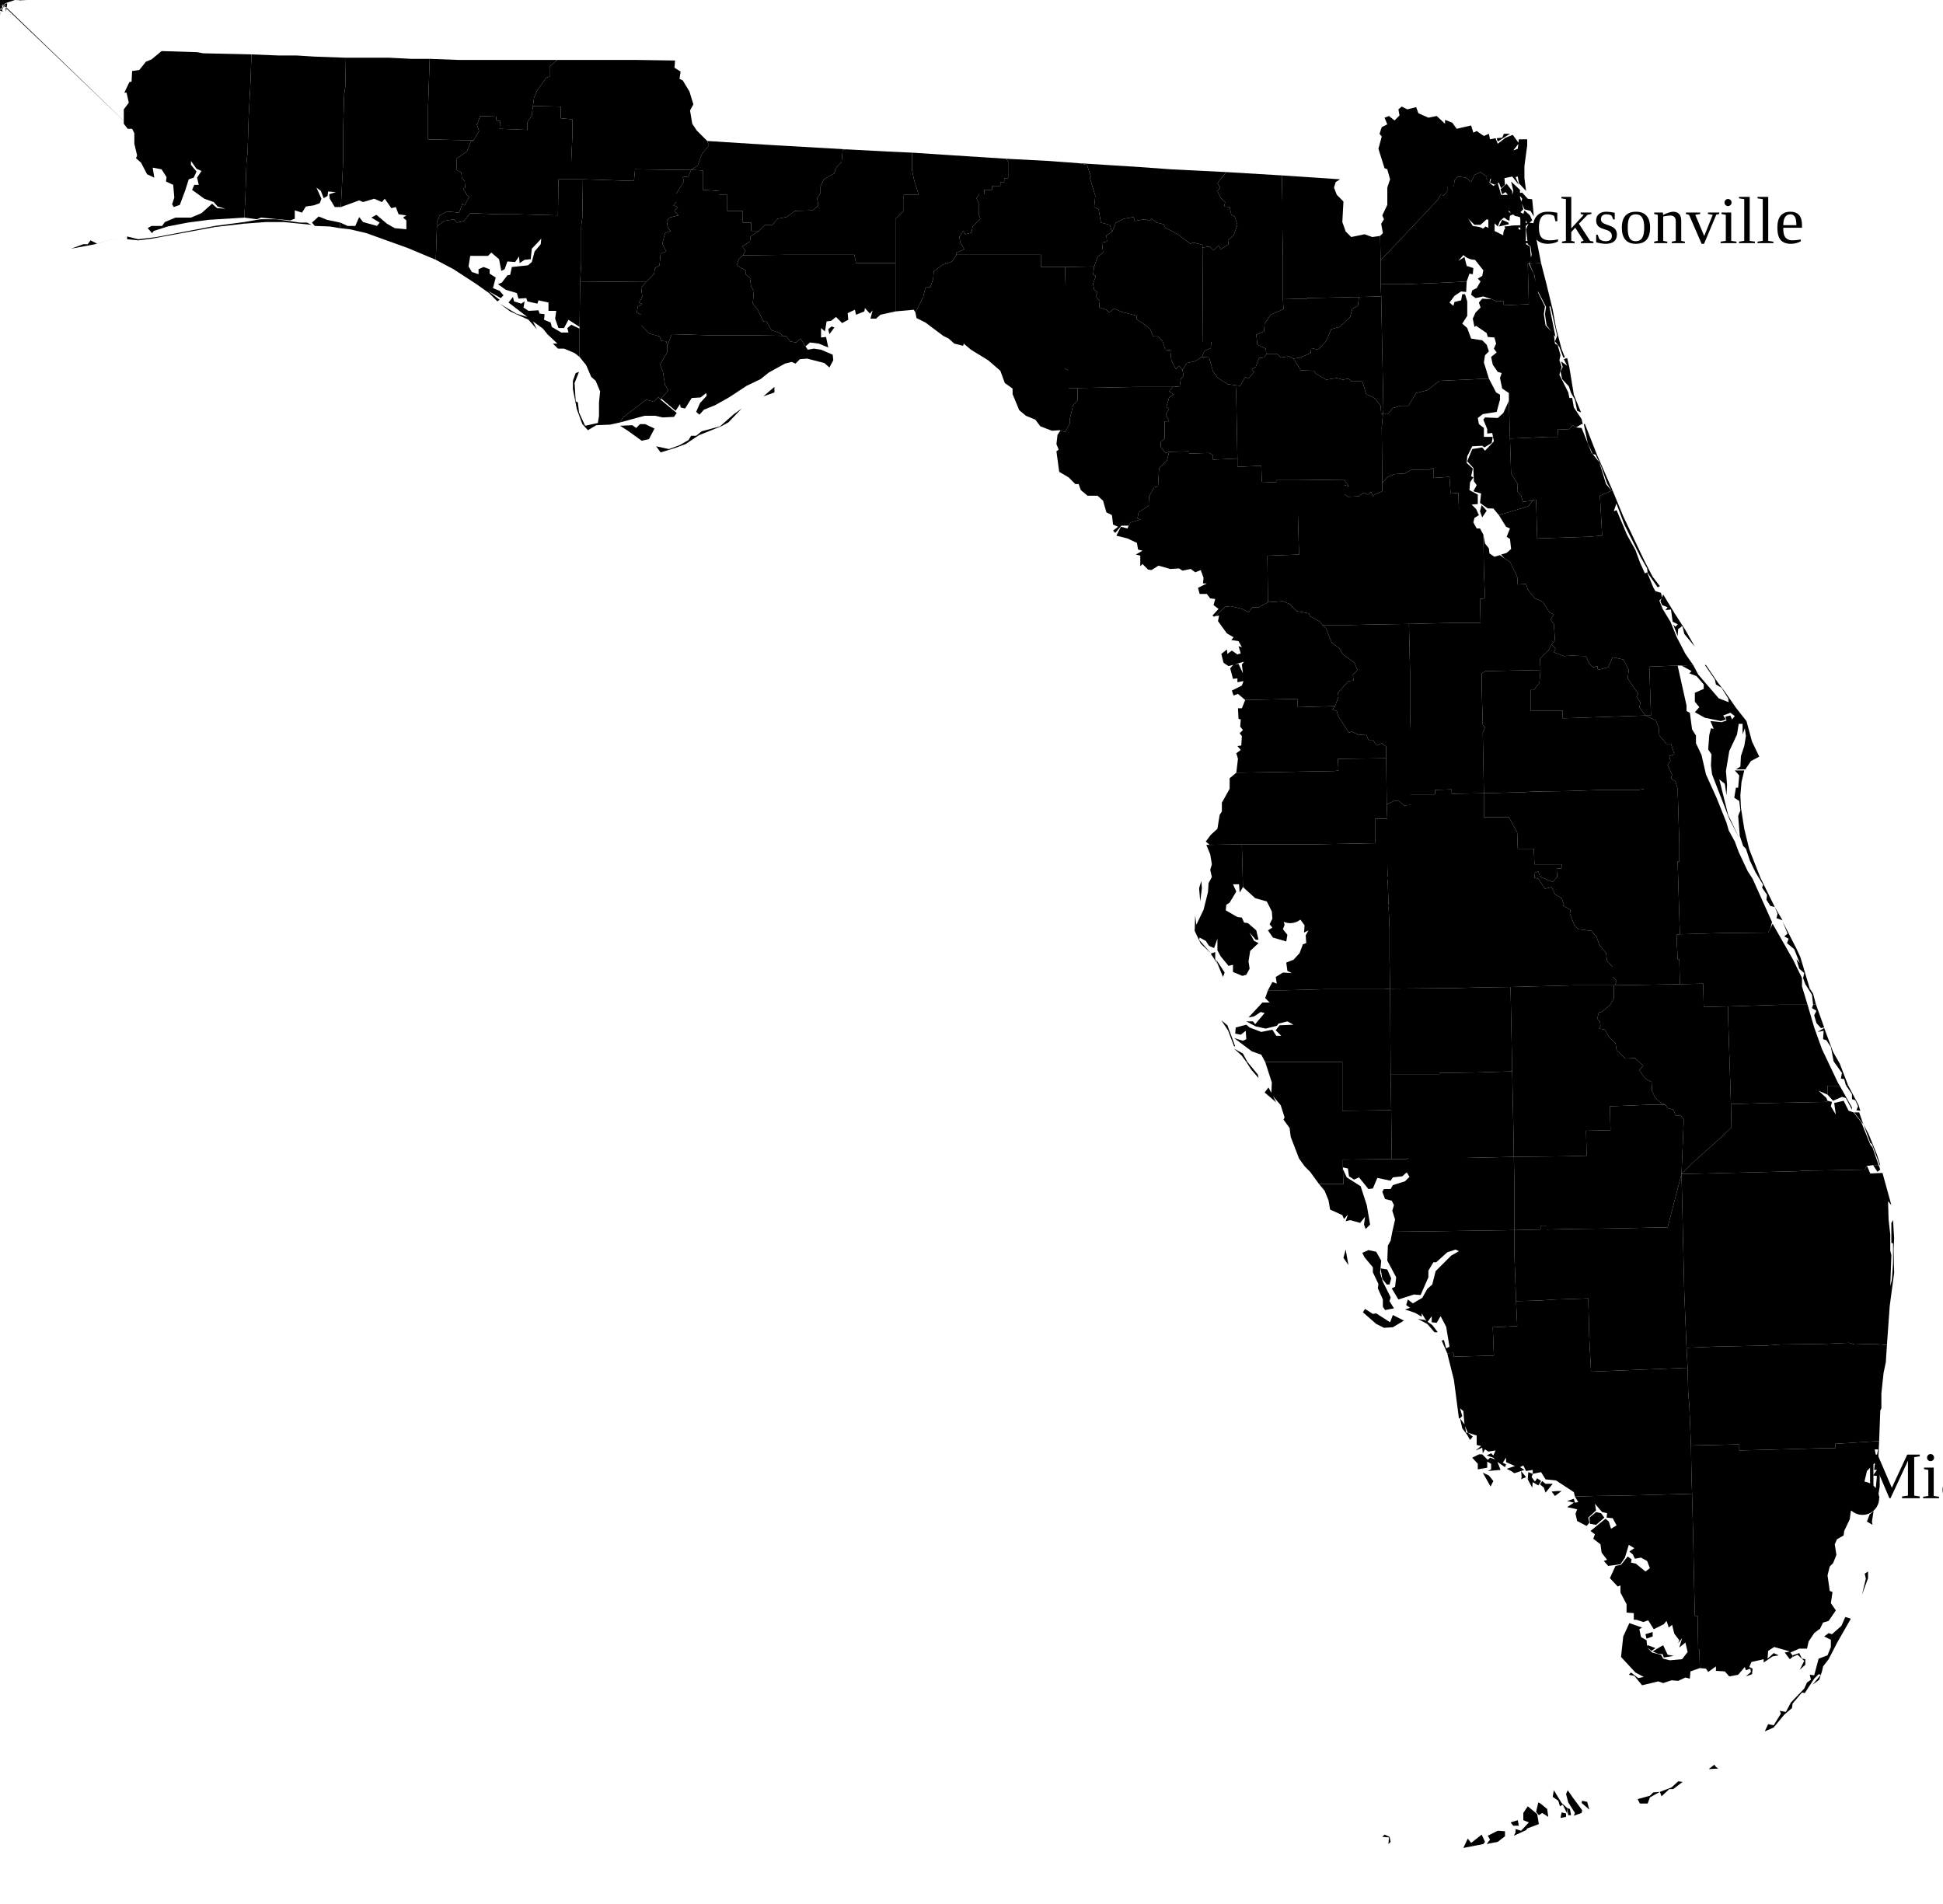
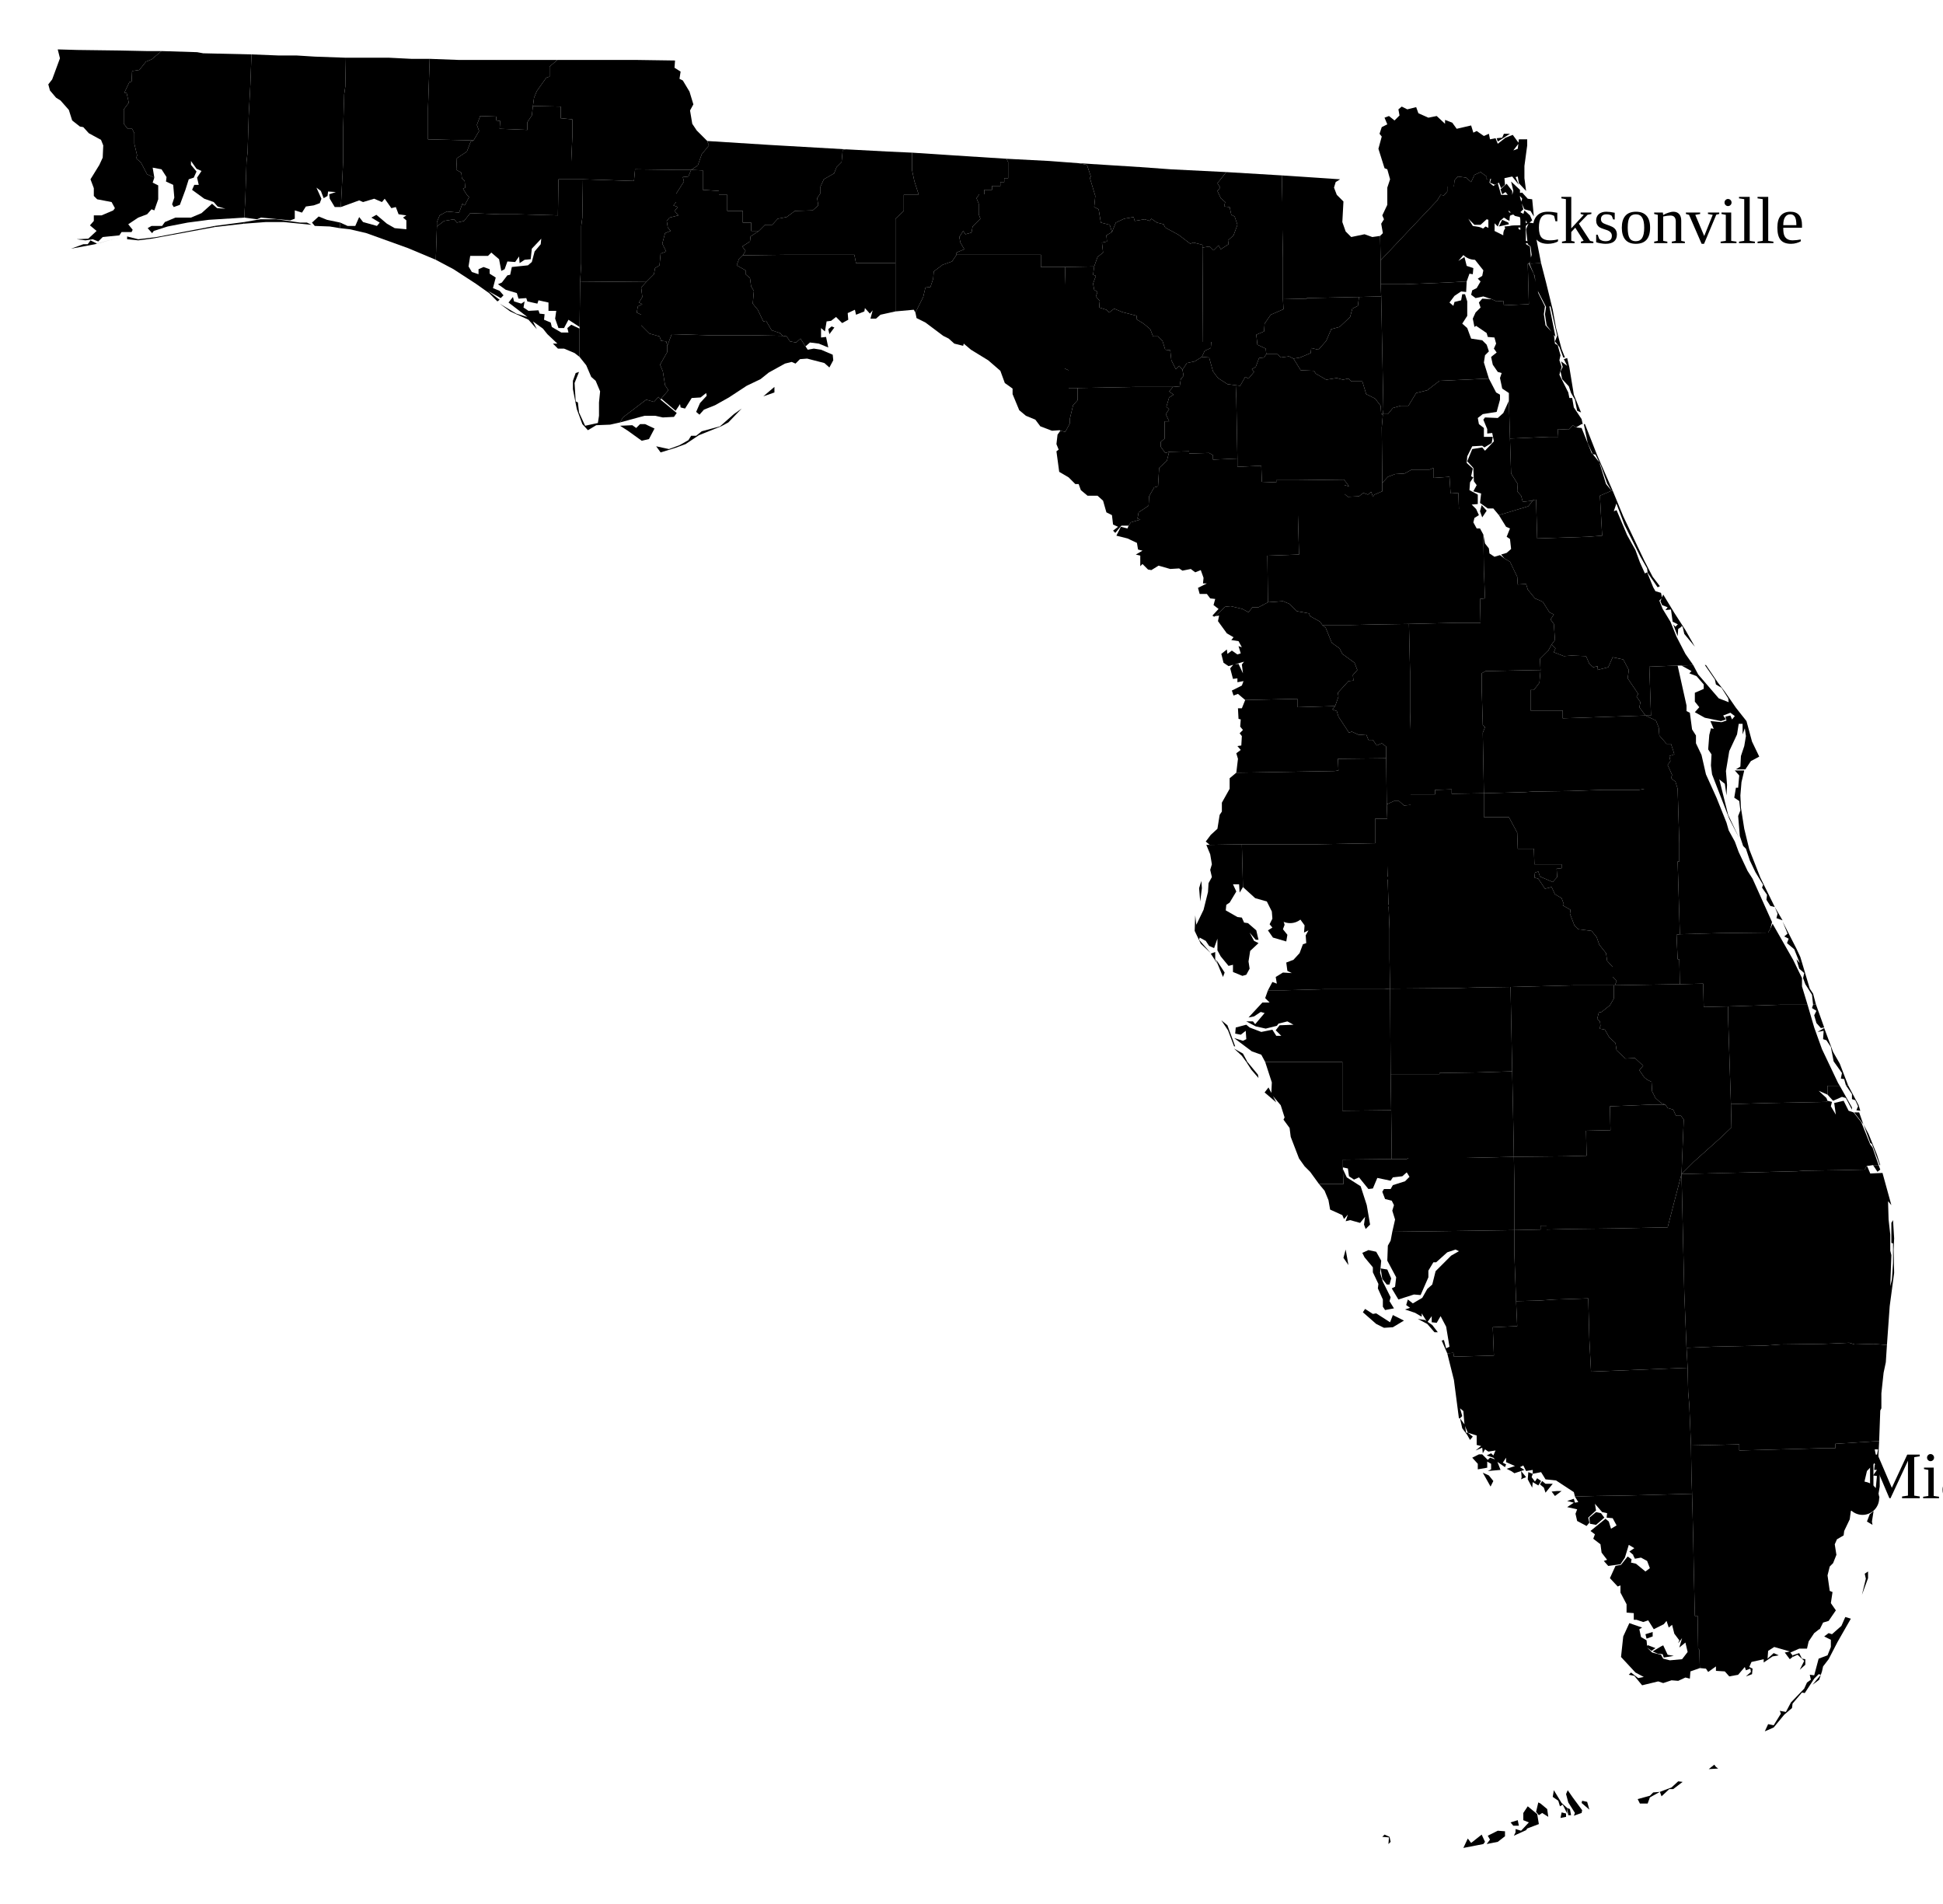
<svg xmlns="http://www.w3.org/2000/svg" version="1.1" width="350" height="343" viewBox="0 0 350 343">
  <defs>
    <pattern id="pattern-no-results" width="50" height="50" patternUnits="userSpaceOnUse">
      <rect width="50" height="50" fill="#ddd" />
      <path d="M-5,5L5,-5M-5,55L55,-5M45,55L55,45" stroke-width="10" stroke="#666666" />
    </pattern>
  </defs>
  <g class="counties" transform="scale(0.1)">
    <path data-fips-int="12001" data-name="Alachua County" d="M2330,646l13,21 24,1 3,5 19,11 19,-3 11,3 10,-2 5,5 20,0 7,23 10,5 6,3 10,13 1,15 3,1 -2,23 1,100 0,15 -14,6 -3,4 -3,-9 -6,5 -8,-3 -8,6 -20,1 -6,-5 0,-16 8,2 -9,-12 -83,1 -39,0 0,4 -26,-1 -1,-29 -43,2 0,-15 -2,-108 -1,-24 8,1 9,-16 6,3 10,-12 -4,-5 7,-4 6,-16 9,-1 4,-6 20,0 6,6 15,-2Z" />
    <path data-fips-int="12003" data-name="Baker County" d="M2486,425l1,44 0,43 1,22 -40,1 -94,2 0,1 -43,1 0,-74 -1,-51 0,-50 -1,-48 105,7 -8,5 -3,10 5,13 12,12 -2,37 6,17 10,10 24,-5 14,5Z" />
    <path data-fips-int="12007" data-name="Bradford County" d="M2488,534l4,204 -1,8 -3,0 -1,-15 -10,-13 -6,-3 -10,-5 -7,-23 -20,0 -5,-5 -10,2 -11,-3 -19,3 -19,-11 -3,-5 -24,-1 -13,-21 12,-2 19,-8 1,-9 13,3 14,-16 9,-21 15,-4 19,-18 4,-15 10,-5 2,-16Z" />
    <path data-fips-int="12019" data-name="Clay County" d="M2642,507l-1,19 -9,-1 -12,8 -9,12 7,6 2,-7 12,-3 2,-11 5,0 4,13 0,26 -9,14 9,8 7,19 20,3 8,8 4,12 -7,7 -2,13 9,29 -89,4 -22,17 -20,5 -14,23 -14,0 -14,4 -9,11 -9,0 1,-8 -4,-204 -1,-22 44,0 76,-3Z" />
    <path data-fips-int="12023" data-name="Columbia County" d="M2309,316l1,48 0,50 1,51 0,74 1,18 -23,10 -11,16 -1,14 -14,6 2,18 15,7 1,10 -4,6 -9,1 -6,16 -7,4 4,5 -10,12 -6,-3 -9,16 -8,-1 -15,-2 -17,-11 -9,-12 -7,-25 -13,-1 5,-11 11,-5 1,-11 -15,0 -1,-175 0,5 13,-2 7,7 9,-9 4,7 14,-9 -1,-7 10,-9 7,-19 -5,-15 -6,-3 -3,-14 -10,-1 2,-8 -8,-7 -6,-13 5,-6 -5,-8 16,-20Z" />
    <path data-fips-int="12027" data-name="DeSoto County" d="M2727,2084l-88,2 -102,0 -3,2 -27,0 -1,-88 -1,-65 88,0 0,-2 65,-1 66,-2 2,97Z" />
-     <path data-fips-int="12033" data-name="Escambia County" d="M217,427l-46,13 -43,8 22,-8 8,0 5,-7 12,6ZM387,407l0,2 -114,21 -24,3 -20,-2 0,-5 20,5 33,-4ZM238,232 4,8 0,19 5,21 -2,5 9,8 11,21 13,6 -3,9 10,5 0,25 -7,20 -5,-2 -8,9 -16,6 -18,12 8,10 -2,4 -18,0 -4,6 -30,3 -8,8 -10,-4 -13,2 -16,-2 21,-1 15,-14 -12,-10 7,-8 0,-10 14,0 21,-9 3,-4 -6,-11 -26,-5 -6,-6 0,-14 -6,-16 16,-26 6,-13 1,-22 -4,-10 -22,-12 -10,-11 -6,-1 -14,-11 -6,-19 -15,-17 -8,-5 -11,-13 -3,-11 7,-9 14,-38 -4,-16 35,1 77,1 48,1 27,0 -18,15 -10,4 -12,15 -13,2 -1,19 -4,1 -9,19 4,0 4,18 -9,12 0,26 7,9Z" />
+     <path data-fips-int="12033" data-name="Escambia County" d="M217,427l-46,13 -43,8 22,-8 8,0 5,-7 12,6ZM387,407l0,2 -114,21 -24,3 -20,-2 0,-5 20,5 33,-4ZM238,232l4,8 0,19 5,21 -2,5 9,8 11,21 13,6 -3,9 10,5 0,25 -7,20 -5,-2 -8,9 -16,6 -18,12 8,10 -2,4 -18,0 -4,6 -30,3 -8,8 -10,-4 -13,2 -16,-2 21,-1 15,-14 -12,-10 7,-8 0,-10 14,0 21,-9 3,-4 -6,-11 -26,-5 -6,-6 0,-14 -6,-16 16,-26 6,-13 1,-22 -4,-10 -22,-12 -10,-11 -6,-1 -14,-11 -6,-19 -15,-17 -8,-5 -11,-13 -3,-11 7,-9 14,-38 -4,-16 35,1 77,1 48,1 27,0 -18,15 -10,4 -12,15 -13,2 -1,19 -4,1 -9,19 4,0 4,18 -9,12 0,26 7,9Z" />
    <path data-fips-int="12039" data-name="Gadsden County" d="M1524,269l-6,1 -2,22 -9,9 -4,10 0,1 0,-1 0,1 -19,11 -6,13 0,12 -6,9 2,13 -10,9 -32,1 -15,11 -16,3 -10,11 -13,0 -11,11 -14,0 0,-15 -15,0 0,-21 -28,0 0,-29 -15,0 0,-7 -29,-2 0,-35 -21,-1 12,-8 7,-20 13,-16 -3,-8 111,7Z" />
    <path data-fips-int="12041" data-name="Gilchrist County" d="M2226,694l1,24 2,108 -44,2 0,-8 -7,-4 -36,1 0,-4 -36,1 -7,2 -8,-11 0,-9 7,-6 0,-31 8,0 -6,-13 6,-9 -5,-4 5,-17 8,-5 -8,-6 7,-8 12,-1 2,-13 5,-6 -2,-11 8,-12 14,-3 13,-8 13,1 7,25 9,12 17,11Z" />
    <path data-fips-int="12043" data-name="Glades County" d="M3000,1990l4,6 10,3 5,11 9,0 5,7 -4,98 -11,42 -14,54 -96,2 -79,1 -43,1 0,-7 -11,0 0,7 -47,1 0,-78 -1,-54 94,-1 37,-1 -1,-45 44,-1 -1,-43 74,-3Z" />
    <path data-fips-int="12047" data-name="Hamilton County" d="M2209,310l-16,20 5,8 -5,6 6,13 8,7 -2,8 10,1 3,14 6,3 5,15 -7,19 -10,9 1,7 -14,9 -4,-7 -9,9 -7,-7 -13,2 0,-5 -16,-4 -6,2 -21,-16 -24,-13 -3,-6 -12,-3 -10,-7 -3,4 -9,-3 -18,3 -2,-7 -17,3 -15,7 -7,17 -4,-13 -16,-4 -4,-24 -8,-4 2,-20 -10,-33 2,-2 -7,-21 -15,-3 111,7 55,4Z" />
    <path data-fips-int="12049" data-name="Hardee County" d="M2724,1930l-66,2 -65,1 0,2 -88,0 -1,-154 120,-1 33,-1 64,-1Z" />
    <path data-fips-int="12051" data-name="Hendry County" d="M3038,2428l2,36 -174,7 -3,-57 -2,-75 -60,2 -29,2 -41,1 -3,-82 0,-46 47,-1 0,-7 11,0 0,7 43,-1 79,-1 96,-2 14,-54 11,-42 1,42 4,173Z" />
    <path data-fips-int="12053" data-name="Hernando County" d="M2405,1272l-5,6 8,3 3,10 19,29 5,-2 13,6 13,-1 4,10 8,0 7,10 9,-4 8,6 0,21 -87,1 1,21 -7,1 -177,3 3,-25 -3,-10 8,-6 -6,-7 7,-1 1,-17 -4,-5 6,-6 -5,-6 1,-13 -4,-1 -1,-19 7,0 6,-15 94,-2 0,15Z" />
    <path data-fips-int="12055" data-name="Highlands County" d="M2907,1775l0,24 -7,12 -15,12 -5,1 -3,12 5,4 1,8 -2,5 10,2 8,14 11,10 2,13 1,1 15,14 17,-1 15,14 -2,2 -5,6 9,13 5,4 2,1 6,3 1,17 6,12 10,9 8,3 -26,0 -74,3 1,43 -44,1 1,45 -37,1 -94,1 -1,-57 -2,-97 -3,-152 115,-3Z" />
    <path data-fips-int="12059" data-name="Holmes County" d="M1004,108l-14,12 0,18 -6,2 -17,24 -5,12 -2,15 -2,17 -8,12 0,14 -50,-2 1,-14 -7,-1 0,-7 -29,-1 -6,16 4,11 -10,17 -82,-2 0,-56 3,-89 53,2 120,0Z" />
    <path data-fips-int="12063" data-name="Jackson County" d="M1274,254l3,8 -13,16 -7,20 -12,8 -29,0 -72,-1 -2,21 -92,-3 -21,0 0,-32 2,-45 0,-31 -21,-2 0,-21 -50,-1 2,-15 5,-12 17,-24 6,-2 0,-18 14,-12 143,0 69,1 -1,13 11,7 -2,13 6,3 12,20 7,23 -6,11 4,24 8,12Z" />
    <path data-fips-int="12065" data-name="Jefferson County" d="M1813,286l3,6 0,29 -7,0 0,7 -7,0 0,7 -15,0 0,7 -14,0 0,8 -9,0 -5,7 4,10 0,19 3,8 -14,14 -2,11 -11,3 -4,-6 -7,11 2,10 7,12 -14,6 0,4 -8,12 -17,6 -16,12 -1,13 -5,15 -9,1 -4,17 -14,28 -3,-5 -33,3 0,-87 0,-80 15,-14 0,-29 27,0 -8,-25 -4,-19 0,-32 76,5Z" />
    <path data-fips-int="12067" data-name="Lafayette County" d="M2130,666l2,11 -5,6 -2,13 -12,1 -66,0 -106,2 -16,0 0,-32 -7,-3 0,-151 1,-32 52,-1 -2,15 5,2 -5,14 2,11 6,4 -3,8 7,8 -1,12 13,4 5,5 9,-7 14,6 27,7 -1,6 13,8 12,10 5,13 9,0 8,8 5,16 9,1 2,18 8,16 6,-6Z" />
    <path data-fips-int="12069" data-name="Lake County" d="M2710,1006l10,6 13,27 1,14 15,-1 3,10 13,16 14,6 12,19 8,4 -6,9 6,8 2,29 -6,8 -6,11 -15,15 1,20 -99,2 -7,4 0,25 2,68 4,4 -4,10 2,109 -58,1 0,-8 -30,1 0,8 -44,0 0,-117 -1,-31 0,-72 -2,-87 84,-2 45,0 -1,-43 9,-1 -2,-51 -1,-64 3,16 7,9 1,9 9,6 10,-3Z" />
    <path data-fips-int="12073" data-name="Leon County" d="M1643,275l0,32 4,19 8,25 -27,0 0,29 -15,14 0,80 -71,0 -3,-15 -122,0 -79,1 5,-8 -6,-8 14,-9 1,-9 15,-10 11,-11 13,0 10,-11 16,-3 15,-11 32,-1 10,-9 -2,-13 6,-9 0,-12 6,-13 19,-11 0,-1 0,1 0,-1 4,-10 9,-9 2,-22 6,-1 75,4Z" />
    <path data-fips-int="12077" data-name="Liberty County" d="M1367,416l-15,10 -1,9 -14,9 6,8 -5,8 -7,7 -4,11 16,9 0,7 8,7 2,15 5,8 -2,23 9,11 10,21 5,-1 10,17 15,5 5,5 -55,-1 -77,0 -68,-2 -8,21 -2,-8 -9,-1 -3,-8 -18,-5 -15,-15 0,-19 -8,-4 2,-11 8,-4 -6,-3 6,-10 -2,-17 9,-10 14,-14 2,-11 8,-5 2,-21 10,-4 -7,-14 5,-19 10,-4 -5,-6 -2,-12 5,-6 16,-4 -7,-8 6,-7 -8,-3 5,-6 0,-15 14,-22 -2,-8 10,-1 5,-12 21,1 0,35 29,2 0,7 15,0 0,29 28,0 0,21 15,0 0,15Z" />
    <path data-fips-int="12079" data-name="Madison County" d="M1943,294l15,3 7,21 -2,2 10,33 -2,20 8,4 4,24 16,4 4,13 -10,6 1,11 -9,2 2,18 -10,8 -6,17 -52,1 -44,0 0,-22 -13,0 -139,0 0,-4 14,-6 -7,-12 -2,-10 7,-11 4,6 11,-3 2,-11 14,-14 -3,-8 0,-19 -4,-10 5,-7 9,0 0,-8 14,0 0,-7 15,0 0,-7 7,0 0,-7 7,0 0,-29 -3,-6 77,4Z" />
    <path data-fips-int="12083" data-name="Marion County" d="M2659,917l5,11 -8,5 -2,8 6,11 6,0 6,11 1,64 2,51 -9,1 1,43 -45,0 -84,2 -63,1 -43,1 -50,0 -4,-6 -18,-10 -2,-5 -22,-4 -13,-13 -12,-5 -27,2 -1,-84 57,-2 -2,-71 0,-63 83,-1 9,12 -8,-2 0,16 6,5 20,-1 8,-6 8,3 6,-5 3,9 3,-4 14,-6 0,-15 10,-11 13,-5 17,-1 13,-7 32,0 7,-3 0,18 29,-2 2,30 14,-1 1,29Z" />
    <path data-fips-int="12093" data-name="Okeechobee County" d="M3026,1773l42,-1 1,42 44,-1 0,22 5,154 1,42 -20,19 -48,43 -22,22 4,-98 -5,-7 -9,0 -5,-11 -10,-3 -4,-6 -8,-3 -10,-9 -6,-12 -1,-17 -6,-3 -2,-1 -5,-4 -9,-13 5,-6 2,-2 -15,-14 -17,1 -15,-14 -1,-1 -2,-13 -11,-10 -8,-14 -10,-2 2,-5 -1,-8 -5,-4 3,-12 5,-1 15,-12 7,-12 0,-24Z" />
    <path data-fips-int="12095" data-name="Orange County" d="M2775,1207l-2,23 -10,13 -6,0 0,37 58,0 0,14 149,-5 19,9 5,13 1,14 13,15 8,0 4,12 2,7 -9,3 2,9 -5,7 8,18 -2,6 8,6 4,13 -60,0 -10,2 -66,0 -59,2 -66,1 -14,1 -74,2 -2,-109 4,-10 -4,-4 -2,-68 0,-25 7,-4Z" />
    <path data-fips-int="12097" data-name="Osceola County" d="M3022,1421l3,98 0,33 -3,0 4,131 -6,1 2,44 3,0 1,45 -119,2 2,0 3,-8 -7,-7 0,-18 -10,-11 -2,-14 -12,-15 -5,-14 -9,-11 -24,-3 -7,-7 -8,-21 1,-7 -14,-8 2,-2 -4,-11 -12,-7 -6,-13 -12,3 -12,-18 -7,-2 1,-9 6,-2 3,9 23,10 8,-9 -1,-15 9,-1 0,-7 -49,0 -1,-28 -29,0 -1,-29 -15,-28 -45,0 0,-43 74,-2 14,-1 66,-1 59,-2 66,0 10,-2Z" />
    <path data-fips-int="12101" data-name="Pasco County" d="M2497,1366l1,83 1,26 -22,0 0,44 -107,2 -133,0 -58,1 -7,-6 9,-12 12,-11 4,-25 4,-6 0,-16 14,-25 0,-19 12,-10 177,-3 7,-1 -1,-21Z" />
    <path data-fips-int="12105" data-name="Polk County" d="M2673,1429l0,43 45,0 15,28 1,29 29,0 1,28 49,0 0,7 -9,1 1,15 -8,9 -23,-10 -3,-9 -6,2 -1,9 7,2 12,18 12,-3 6,13 12,7 4,11 -2,2 14,8 -1,7 8,21 7,7 24,3 9,11 5,14 12,15 2,14 10,11 0,18 7,7 -3,8 -2,0 -71,0 -115,3 -64,1 -33,1 -120,1 -1,-54 0,-53 -2,-49 -2,-65 0,-41 -22,0 0,-44 22,0 -1,-26 13,-6 9,0 9,8 12,-1 0,-19 44,0 0,-8 30,-1 0,8Z" />
    <path data-fips-int="12119" data-name="Sumter County" d="M2538,1124l2,87 0,72 1,31 0,117 0,19 -12,1 -9,-8 -9,0 -13,6 -1,-83 0,-21 -8,-6 -9,4 -7,-10 -8,0 -4,-10 -13,1 -13,-6 -5,2 -19,-29 -3,-10 -8,-3 5,-6 6,-17 -1,-7 19,-21 9,-1 -1,-10 8,-9 -5,-13 -22,-16 -5,-10 -14,-10 -11,-27 -6,-5 50,0 43,-1Z" />
    <path data-fips-int="12121" data-name="Suwannee County" d="M2166,441l1,175 15,0 -1,11 -11,5 -5,11 -13,8 -14,3 -8,12 -6,-7 -6,6 -8,-16 -2,-18 -9,-1 -5,-16 -8,-8 -9,0 -5,-13 -12,-10 -13,-8 1,-6 -27,-7 -14,-6 -9,7 -5,-5 -13,-4 1,-12 -7,-8 3,-8 -6,-4 -2,-11 5,-14 -5,-2 2,-15 6,-17 10,-8 -2,-18 9,-2 -1,-11 10,-6 7,-17 15,-7 17,-3 2,7 18,-3 9,3 3,-4 10,7 12,3 3,6 24,13 21,16 6,-2Z" />
    <path data-fips-int="12123" data-name="Taylor County" d="M1919,481l-1,32 0,151 7,3 0,32 16,0 0,22 -8,9 -6,25 0,8 -8,15 -9,-2 -1,-1 -14,1 -21,-8 -9,-12 -17,-7 -12,-10 -12,-29 0,-10 -14,-10 -8,-22 -22,-19 -31,-19 -13,-11 -1,4 -16,-4 -10,-9 -10,-5 -32,-24 -16,-8 -2,-10 14,-28 4,-17 9,-1 5,-15 1,-13 16,-12 17,-6 8,-12 139,0 13,0 0,22Z" />
    <path data-fips-int="12125" data-name="Union County" d="M2330,646l-8,-4 -15,2 -6,-6 -20,0 -1,-10 -15,-7 -2,-18 14,-6 1,-14 11,-16 23,-10 -1,-18 43,-1 0,-1 94,-2 -2,16 -10,5 -4,15 -19,18 -15,4 -9,21 -14,16 -13,-3 -1,9 -19,8Z" />
    <path data-fips-int="12131" data-name="Walton County" d="M774,106l-3,89 0,56 82,2 -5,2 -7,18 -18,12 -1,21 9,5 1,10 5,5 1,12 -4,2 7,11 4,4 -8,15 -4,-3 -6,16 -22,-2 -13,7 -5,12 0,8 -2,60 -50,-21 -75,-27 -30,-7 -18,-2 1,-10 13,6 14,0 7,-16 7,9 25,7 5,-6 -15,-9 9,-5 19,16 14,8 21,2 0,-16 -6,-5 6,-4 -14,-2 -5,-13 -8,2 -12,-17 -5,6 -14,-6 -20,6 -7,-3 -33,12 4,-80 0,-57 2,-66 2,-14 1,-52 39,0 39,0 40,2Z" />
    <path data-fips-int="12133" data-name="Washington County" d="M1029,323l-23,0 -1,65 -74,-2 -31,0 -53,-2 -11,14 -13,3 -5,-6 -18,3 -13,10 0,-8 5,-12 13,-7 22,2 6,-16 4,3 8,-15 -4,-4 -7,-11 4,-2 -1,-12 -5,-5 -1,-10 -9,-5 1,-21 18,-12 7,-18 5,-2 10,-17 -4,-11 6,-16 29,1 0,7 7,1 -1,14 50,2 0,-14 8,-12 2,-17 50,1 0,21 21,2 0,31 -2,45Z" />
    <path data-fips-int="12005" data-name="Bay County" d="M1044,592l0,51 -9,-7 -19,-8 -11,0 -9,-9 8,0 -18,-17 -8,-10 -18,-13 7,14 -15,-17 -33,-15 -19,-14 30,18 20,6 -34,-26 8,-10 2,8 13,4 6,-4 -2,11 9,6 18,-1 2,6 9,1 -1,10 12,5 2,8 17,10 13,0 -2,-8 7,-6ZM1050,323l-1,69 -2,15 0,68 -2,32 -1,82 -20,-13 -8,15 -10,0 -6,-17 2,-14 -14,0 0,-15 -18,-4 -2,6 -18,-4 -2,-6 -14,1 -3,-10 -20,-6 -14,-10 7,-3 10,-13 5,-1 3,-14 29,-3 7,-6 5,-19 11,-13 1,-10 -17,18 -2,19 -11,1 -9,6 -1,-12 -7,10 -14,-1 -5,14 -6,3 -4,-21 -14,-12 -6,6 -32,0 -3,19 6,10 12,4 0,-9 9,-4 11,4 0,8 11,7 -5,19 12,5 7,8 -5,5 -23,-13 21,16 -4,3 -15,-15 -24,-17 -40,-26 -32,-17 2,-60 13,-10 18,-3 5,6 13,-3 11,-14 53,2 31,0 74,2 1,-65 23,0Z" />
    <path data-fips-int="12009" data-name="Brevard County" d="M3124,1437l3,-18 4,0 2,-22 -8,-9 17,0 -5,21 -2,24 1,22 6,38 9,37 20,51 26,53 14,24 -11,-4 2,-8 -5,-12 -8,-2 -7,-11 1,-9 -9,-13 2,-5 -14,-23 -10,-21 -7,-21 -5,-5 -6,-18 -3,-36 4,-10 -2,-17ZM3022,1199l16,72 0,10 6,3 4,30 7,11 0,14 10,21 8,35 19,42 18,45 4,14 11,20 7,19 16,34 9,14 35,78 -3,12 -4,7 -88,1 -71,2 -4,-131 3,0 0,-33 -3,-98 -4,-13 -8,-6 2,-6 -8,-18 5,-7 -2,-9 9,-3 -2,-7 -4,-12 -8,0 -13,-15 -1,-14 -5,-13 -19,-9 10,0 -3,-88ZM3050,1198l9,17 37,43 18,7 -1,-7 -12,-19 -10,-6 -2,-9 -18,-26 2,0 21,31 13,17 20,29 19,24 10,37 13,27 -15,8 -10,15 -17,0 8,-5 1,-19 6,-18 3,-18 -2,-14 -4,11 0,-19 -7,0 -3,19 -14,30 -6,36 2,25 -1,19 -3,-21 -10,-8 16,64 20,42 -18,-35 -31,-80 -2,-16 1,-20 -6,-9 2,-26 3,-12 5,1 -6,-14 20,2 9,-3 -2,-7 9,-2 3,7 5,-6 -8,-6 -13,5 5,7 -9,3 -29,-6 -18,-10 8,-9 -8,-10 0,-16 16,-7 0,-8 -13,-15 -13,-5 4,-4 -18,-10Z" />
    <path data-fips-int="12011" data-name="Broward County" d="M3399,2423l-2,31 -4,19 -4,37 0,27 -2,4 -2,55 -79,5 0,8 -26,0 -147,4 0,-11 -87,2 -3,-73 -2,-23 -1,-44 -2,-36 49,-2 93,-2 28,-2 76,-1 47,-2 10,3 34,-1Z" />
    <path data-fips-int="12015" data-name="Charlotte County" d="M2376,2133l44,0 -1,-27 7,15 25,16 11,34 6,35 -8,8 -3,-8 2,-14 -9,11 -18,-5 -8,2 4,-12 -7,8 -3,-7 -22,-10 -3,-17 -7,-17ZM2727,2084l1,54 0,78 -138,2 -82,1 5,-22 -5,-16 3,-10 -4,-8 -12,-3 -5,-13 3,-5 12,0 4,-7 22,-7 8,-8 -5,-8 -8,7 -17,2 -4,6 -24,-5 -8,19 -8,1 -17,-21 -9,4 -9,-6 -2,-14 -9,-2 0,-14 88,-1 27,0 3,-2 102,0Z" />
    <path data-fips-int="12017" data-name="Citrus County" d="M2189,1110l18,-17 10,-1 21,5 11,6 7,-9 11,0 17,-9 27,-2 12,5 13,13 22,4 2,5 18,10 4,6 6,5 11,27 14,10 5,10 22,16 5,13 -8,9 1,10 -9,1 -19,21 1,7 -6,17 -68,2 0,-15 -94,2 -13,-11 -8,3 -3,-9 18,-9 3,-8 -11,2 0,-7 -8,1 -5,-19 6,-7 9,-1 8,17 -2,-16 4,-5 -28,8 -9,-6 -4,-16 10,-8 1,8 8,-6 10,7 6,-2 -4,-13 6,2 -6,-11 -13,-2 4,-5 -12,-7 -16,-22 2,-10Z" />
    <path data-fips-int="12021" data-name="Collier County" d="M2805,2686l8,0 -12,9 -6,-8ZM2784,2673l13,0 -13,16 -3,-9 -7,-6 4,-6ZM2761,2655l-2,6 6,8 4,-6 7,5 -5,8 -10,-6 -1,10 -8,-15 1,-13ZM2741,2661l-1,-11 9,11 -5,2 -4,2ZM2671,2653l11,5 8,10 -5,10ZM2664,2620l6,0 10,10 4,-4 12,4 7,18 -23,2 6,-3 0,-10 -7,-4 0,11 -17,3 0,-10 -10,-11ZM2643,2585l-2,-4 3,0 9,7 -5,6ZM2638,2566l1,3 2,12 2,4 -9,-12 -4,-18ZM3040,2464l1,44 2,23 3,73 1,59 1,28 -113,3 -62,1 -36,1 -2,-8 -32,-21 -19,-2 -8,-13 -15,3 0,-7 -12,2 -5,-10 -6,3 8,5 -18,6 -6,-4 -8,-4 15,-5 -16,-7 0,-8 -6,9 6,3 -2,5 -13,-9 -8,-8 -12,-4 8,-4 4,4 4,-9 -13,2 -6,-4 -4,7 -1,-10 -12,5 10,-8 -8,-2 0,-17 -16,-5 -5,-12 -1,-3 -2,-24 -6,-5 4,14 -4,4 -2,0 -9,-69 -12,-48 11,-1 1,7 72,-2 -2,-51 44,-2 -2,-45 41,-1 29,-2 60,-2 2,75 3,57Z" />
    <path data-fips-int="12029" data-name="Dixie County" d="M2113,697l-7,8 8,6 -8,5 -5,17 5,4 -6,9 6,13 -8,0 0,31 -7,6 0,9 8,11 7,-2 -4,16 -14,13 -2,33 -7,2 -9,16 -1,17 -18,12 -2,11 5,2 -17,5 -4,6 -13,0 -11,13 -4,-4 9,-7 -9,-4 -2,-17 -10,-5 -6,-21 -10,-9 -18,0 -12,-10 -4,-11 -6,0 -12,-12 -17,-10 -5,-37 4,-3 -4,-10 2,-17 5,-7 -1,-1 1,1 9,2 8,-15 0,-8 6,-25 8,-9 0,-22 106,-2Z" />
    <path data-fips-int="12031" data-name="Duval County" d="M2754,475l-2,0 2,73 -45,2 -1,-8 -12,1 -9,-4 -15,-5 -14,3 -8,-6 2,-8 8,-4 7,-12 -5,-5 8,-5 2,-10 -19,-24 4,-7 -1,-14 12,6 10,-5 -3,-18 -5,-12 6,-5 32,16 6,-6 -4,-10 23,-2 3,7 10,4 3,23 7,4 2,23ZM2776,474l-21,1 4,-16 -2,-15 -5,-4 -3,-27 5,-12 15,2 -1,30ZM2717,401l1,3 -18,4 6,-12ZM2756,388l4,9 -14,12 -6,-3 11,-5 -8,-12 3,-10ZM2742,347l10,11 8,1 3,31 -6,-10 -11,-3 -6,-13 2,-6 -8,-10ZM2724,351l-8,0 -4,-5 -6,4 -3,-9 11,-10 10,13ZM2678,323l7,-3 -2,9 7,6 8,-5 6,21 12,0 8,0 2,-7 -4,-17 16,15 0,13 6,22 -5,5 3,10 -13,-3 -12,-10 3,7 -1,12 -10,-6 -7,6 -4,10 -10,-10 -10,-3 -11,10 -11,0 -11,-11 8,13 12,3 7,14 -3,18 -17,-1 -25,29 11,-7 4,16 12,4 -1,11 -6,-1 -5,14 -35,2 -76,3 -44,0 0,-43 102,-108 6,-10 6,1 6,-7 0,-9 12,0 1,-11 6,-7 15,2 9,8 6,-13 11,-5 11,8Z" />
    <path data-fips-int="12035" data-name="Flagler County" d="M2839,770l10,1 18,45 2,2 12,15 12,39 10,12 -21,9 4,72 -26,2 -91,3 -2,-70 -6,1 0,1 -18,2 -3,-11 -7,-8 1,-13 -12,-19 -2,-63 70,-3 17,0 -1,-14 20,1 7,-8ZM2905,884l-2,0 -8,-13 -12,-34 -9,-18 -5,-1 -9,-20 -7,-34 2,0 22,56Z" />
    <path data-fips-int="12037" data-name="Franklin County" d="M1162,764l17,8 -10,19 -13,3 -25,-18 -14,-9 22,-1 7,5 7,-7ZM1336,736l-24,25 -13,7 -40,16 -24,16 -19,7 -26,8 -8,-11 23,5 19,-7 16,-9 5,-8 9,0 10,-8 33,-9 25,-22ZM1117,761l5,-9 42,-32 14,4 8,-9 4,5 29,24 -5,7 -20,1 -14,-3 -19,0ZM1395,697l0,10 -20,7ZM1410,605l7,1 6,9 11,2 8,-7 9,14 4,6 11,-2 13,2 21,9 1,10 -7,13 -9,-8 -31,-8 -13,1 -8,8 -7,-3 -12,3 -29,16 -15,12 -25,12 -32,21 -25,14 -20,8 -8,9 -6,-5 7,-16 12,-13 -1,-5 -10,8 -16,1 -12,19 -8,-2 -1,-6 -8,12 -26,-22 13,-15 -6,-9 -4,-25 -5,-12 13,-23 0,-11 8,-21 68,2 77,0Z" />
    <path data-fips-int="12045" data-name="Gulf County" d="M1164,508l-9,10 2,17 -6,10 6,3 -8,4 -2,11 8,4 0,19 15,15 18,5 3,8 9,1 2,8 0,11 -13,23 5,12 4,25 6,9 -13,15 -1,2 -4,-5 -8,9 -14,-4 -42,32 -5,9 -18,4 -25,1 -15,9 -10,-11 -10,-27 -7,-36 0,-15 5,-14 6,-2 -8,20 2,33 4,2 2,18 11,24 23,-5 2,-13 0,-24 2,-20 -8,-19 -8,-7 -9,-21 -12,-15 0,-51 0,-3 1,-82Z" />
    <path data-fips-int="12057" data-name="Hillsborough County" d="M2477,1519l22,0 0,41 2,65 2,49 0,53 1,54 -10,1 -107,0 -75,2 -28,0 8,-15 8,3 -2,-12 13,-8 16,1 -8,-4 -2,-15 13,-5 11,-12 6,-16 6,-2 -1,-14 5,-9 -8,4 1,-13 -8,-11 -7,2 13,-24 -14,2 3,12 -3,6 -12,-4 1,-12 -14,11 5,17 -3,8 8,10 -2,12 -24,-7 -9,-13 8,-5 -5,-6 5,-10 -1,-13 -9,-18 -21,-6 -22,-20 -2,-77 133,0Z" />
    <path data-fips-int="12061" data-name="Indian River County" d="M3256,1810l-48,0 -95,3 -44,1 -1,-42 -42,1 -1,-45 -3,0 -2,-44 6,-1 71,-2 88,-1 4,-7 4,-9 37,65 16,33 0,15ZM3271,1809l-5,1 -2,-18 -12,-19 -4,-11 2,-9 -9,-8 -5,-17 6,7 -10,-25 -13,-11 3,-8 -8,-4 6,-5 -9,-22 25,49 7,15 17,57 6,9Z" />
    <path data-fips-int="12071" data-name="Lee County" d="M2590,2400l-6,0 -13,-15 -17,-9 13,2 13,9ZM2455,2364l4,-6 14,9 6,-1 25,16 5,-13 20,10 -20,12 -16,1 -14,-7ZM2487,2285l12,2 7,16 -3,11 -5,0 -8,-10ZM2465,2252l14,3 9,16 -2,22 5,16 14,28 -2,7 8,13 -16,3 -4,-6 0,-13 -9,-20 1,-8 -10,-21 0,-9 -15,-18 -4,-8ZM2429,2279l-9,-13 4,-15ZM2728,2216l0,46 3,82 2,45 -44,2 2,51 -72,2 -1,-7 -11,1 -10,-23 4,-1 4,15 6,-3 -6,-36 -10,-19 -7,12 -9,-1 0,-11 -8,11 -10,-16 0,6 -12,-7 -18,-6 9,-3 -7,-5 3,-10 9,7 17,-10 9,-16 9,-8 6,-24 28,-28 14,-8 -6,-3 -15,5 -20,18 -5,0 -9,15 0,12 -14,32 -12,-1 -28,9 -12,-20 6,-3 2,-17 -16,-30 1,-27 5,-9 3,-16 82,-1Z" />
    <path data-fips-int="12075" data-name="Levy County" d="M2229,826l0,15 43,-2 1,29 26,1 0,-4 39,0 0,63 2,71 -57,2 1,84 -17,9 -11,0 -7,9 -11,-6 -21,-5 -10,1 -18,17 -2,1 -3,-2 11,-12 -9,-7 3,-11 -9,-1 -6,-8 -13,0 -3,-11 16,-8 -7,0 1,-10 -5,-14 -10,4 -8,-6 -15,3 -6,-4 -16,1 -21,-6 -13,8 -6,-1 -10,-10 -4,4 0,-19 -8,-2 12,-7 -8,-2 -2,-12 -17,-8 -20,-5 8,-16 12,3 2,-5 4,-6 17,-5 -5,-2 2,-11 18,-12 1,-17 9,-16 7,-2 2,-33 14,-13 4,-16 36,-1 0,4 36,-1 7,4 0,8Z" />
    <path data-fips-int="12081" data-name="Manatee County" d="M2247,1913l-2,0 -8,-11 -14,-13 16,9ZM2211,1847l14,38 -2,0 -11,-29 -12,-18ZM2504,1781l1,154 1,65 -88,1 0,-88 -139,0 -7,-13 -17,-6 -32,-24 16,5 6,-3 -1,-15 -9,7 -10,-2 1,-11 19,-5 6,5 21,8 20,-4 7,11 9,0 -10,-10 7,-9 25,-1 -11,-6 -16,4 -3,4 -20,5 -18,-4 -17,-9 12,0 4,5 17,-20 -7,-2 -12,8 -10,2 25,-27 13,0 -8,-8 5,-14 28,0 75,-2 107,0Z" />
    <path data-fips-int="12085" data-name="Martin County" d="M3387,2099l-1,0 -14,-38 -3,-2 -12,-33 -17,-22 9,0 7,20 10,19 15,37ZM3384,2099l-10,0 -1,0 -6,1 -4,0 -4,7 -45,1 -64,1 -13,1 -208,5 22,-22 48,-43 20,-19 -1,-42 71,-2 101,-2 2,-2 8,2 -2,8 9,15 -3,-21 17,-4 9,18 9,3 14,18 16,40 4,5ZM3329,1955l19,36 3,10 -7,-1 3,-7 -5,-11 -6,-2 0,-9 -11,-16ZM3314,1956l22,39 0,4 -11,-21 -7,-2 -16,7 -10,-11 0,-16Z" />
    <path data-fips-int="12086" data-name="Miami-Dade County" d="M3354,2873l7,-29 -2,-9 6,-4 0,12ZM3372,2741l1,6 -10,-6 5,-13 7,-6ZM3383,2635l3,15 0,28 -4,24 -9,-14 6,-8 2,-21 -7,-1 7,-10 -5,0 1,-9ZM3383,2635l-2,-13 2,-11 -6,0 4,20 -18,19 -4,17 -3,39 -11,11 -11,5 -2,15 -10,21 -1,8 -12,7 -4,9 3,19 -6,15 -6,6 -4,16 4,28 5,2 -3,20 9,13 -13,19 -10,3 -6,12 -1,0 -9,7 -10,15 -3,13 -3,0 -11,0 -16,7 4,5 0,3 -5,4 -9,-12 9,-2 -28,-8 -11,7 -1,14 11,-10 9,4 -11,2 -16,11 0,-6 -22,5 -4,9 6,3 -1,10 -11,4 9,-8 -1,-6 -8,3 -2,-6 -12,14 -16,3 -8,-9 -16,-1 0,-8 -14,10 -4,-6 -11,-1 -1,-33 -2,-2 -1,-59 -5,0 -2,-88 -1,-54 -2,-78 -1,-28 -1,-59 87,-2 0,11 147,-4 26,0 0,-8 79,-5Z" />
    <path data-fips-int="12089" data-name="Nassau County" d="M2709,241l11,0 -22,14 -2,-6 10,-1ZM2678,323l0,-5 -11,-8 -11,5 -6,13 -9,-8 -15,-2 -6,7 -1,11 -12,0 0,9 -6,7 -6,-1 -6,10 -102,108 -1,-44 5,-5 -3,-17 5,-8 -3,-7 9,-19 0,-31 5,-15 -5,-18 -5,-2 -11,-35 6,-22 -4,-5 4,-12 10,-5 -5,-12 8,-3 10,8 9,-9 -2,-11 6,-5 10,5 16,-4 4,11 18,8 15,-3 15,14 0,-7 13,5 8,11 26,-6 4,13 6,-3 13,9 9,-4 2,10 10,-2 4,10 14,-11 13,-5 11,15 -10,13 8,-3 2,-17 15,0 0,11 -5,37 0,22 3,23 -13,-14 -2,-12 -4,1 6,14 -12,-15 -14,3 1,12 -7,6 -4,-10 -7,4 -9,-4 2,-7Z" />
    <path data-fips-int="12091" data-name="Okaloosa County" d="M439,403l1,-3 29,-5 29,0 43,6 12,0 8,4 -50,-5 -32,0ZM613,401l-1,10 -18,-3 -27,-1 -5,-6 12,-11 15,6ZM623,104l-1,52 -2,14 -2,66 0,57 -4,80 -11,0 -9,-15 -1,-8 12,-4 -14,-1 -1,8 -7,4 -5,-13 -8,-6 9,20 -3,8 -11,4 -14,2 -7,11 -13,-4 0,15 -8,3 -53,-5 -7,3 -23,-3 2,-37 2,-63 2,-18 2,-65 3,-57 2,-54 50,2 32,0 32,2Z" />
    <path data-fips-int="12099" data-name="Palm Beach County" d="M3384,2099l3,8 -5,4 -8,-12ZM3363,2100l6,14 22,-1 16,58 -6,-7 1,33 3,27 0,29 2,8 -2,56 3,-12 2,-29 0,-36 -3,-1 0,-36 3,-5 2,33 -1,20 1,42 -8,60 -5,70 -24,-2 -34,1 -10,-3 -47,2 -76,1 -28,2 -93,2 -49,2 -4,-98 -4,-173 -1,-42 208,-5 13,-1 64,-1 45,-1Z" />
    <path data-fips-int="12107" data-name="Putnam County" d="M2670,932l-4,-11 3,-11 9,10ZM2718,722l2,68 2,63 12,19 -1,13 7,8 3,11 18,-2 0,-1 0,1 -8,10 -53,16 -10,-12 -10,0 -14,-10 2,-17 -14,-4 6,-11 -5,-7 -1,-24 -11,-12 9,-22 18,-3 5,6 16,-17 -3,-15 -9,1 0,-8 -7,-17 3,-4 23,1 10,-9ZM2682,682l13,25 7,4 0,9 -6,22 -25,4 -9,7 2,11 9,7 0,16 16,0 -2,11 -13,8 -4,-3 -18,1 -9,18 -1,12 11,10 -3,14 4,2 -6,9 -1,14 15,8 0,17 -11,1 8,8 -31,0 -1,-29 -14,1 -2,-30 -29,2 0,-18 -7,3 -32,0 -13,7 -17,1 -13,5 -10,11 -1,-100 2,-23 -3,-1 3,0 9,0 9,-11 14,-4 14,0 14,-23 20,-5 22,-17Z" />
    <path data-fips-int="12109" data-name="Saint Johns County" d="M2827,662l8,49 13,32 -7,-3 -4,-20 -7,-12 -4,-12 -12,-13 -3,-14 4,-8 -3,-10 11,8 -6,-12 6,-2ZM2851,764l-2,0 -10,6 -6,-4 -7,8 -20,-1 1,14 -17,0 -70,3 -2,-68 0,-14 -12,-8 -4,-19 3,-9 -7,-2 -9,-13 -3,-14 10,-8 -5,-7 4,-9 -3,-11 -12,-1 -2,-7 -19,-13 -3,2 -3,-15 5,-11 9,-9 -3,-9 6,-7 17,1 9,4 12,-1 1,8 45,-2 -2,-73 2,0 9,19 8,34 12,24 -2,14 3,20 15,16 2,17 5,3 5,18 -2,9 4,12 -4,14 16,32 2,10 5,0 3,17 14,21ZM2755,475l21,-1 9,35 12,49 6,33 10,38 6,15 -3,0 -7,-19 -8,-10 4,-10 -12,-53 -2,0 11,55 -16,-21 -3,-20 2,-13 -16,-31 -5,-26Z" />
    <path data-fips-int="12111" data-name="Saint Lucie County" d="M3329,1955l-4,0 -3,-11 -6,-1 2,-10 -15,-21 -5,-26 -8,-12 -6,-2 1,-15 -11,2 12,-7 16,43 12,21ZM3271,1809l15,42 -6,1 -8,-9 -4,-14 4,-8 -8,-5 2,-6ZM3256,1810l12,41 14,39 29,61 3,5 -22,0 0,16 -16,-7 14,13 2,5 -2,2 -101,2 -71,2 -5,-154 0,-22 95,-3Z" />
    <path data-fips-int="12113" data-name="Santa Rosa County" d="M440,400l-1,3 -52,6 0,-2ZM453,98l-2,54 -3,57 -2,65 -2,18 -2,63 -2,37 -64,4 -38,5 -36,7 -25,8 -3,4 -8,-9 7,-4 19,0 5,-7 19,-8 28,0 19,-8 19,-17 9,8 15,1 -14,-4 -7,-8 -17,-6 -22,-16 4,-9 8,0 -3,-13 8,-12 -9,-4 -10,-14 0,7 10,12 -5,11 -9,3 -6,19 -10,27 -11,4 -3,-5 4,-12 -2,-23 -13,-6 1,-8 -9,-14 -16,-3 3,18 -13,-6 -11,-21 -9,-8 2,-5 -5,-21 0,-19 -4,-8 -8,0 -7,-9 0,-26 9,-12 -4,-18 -4,0 9,-19 4,-1 1,-19 13,-2 12,-15 10,-4 18,-15 64,2 11,2Z" />
    <path data-fips-int="12115" data-name="Sarasota County" d="M2285,1959l14,27 -21,-18ZM2279,1913l139,0 0,88 88,-1 1,88 -88,1 0,14 0,3 1,27 -44,0 -16,-22 -10,-10 -10,-14 -15,-39 -2,-16 -11,-15 2,-4 -7,-22 -17,-20 1,-21ZM2245,1913l2,0 19,23 1,6 -13,-15Z" />
    <path data-fips-int="12117" data-name="Seminole County" d="M2964,1289l-149,5 0,-14 -58,0 0,-37 6,0 10,-13 2,-23 -1,-20 15,-15 6,-11 7,7 -3,7 18,7 14,-1 26,1 6,14 7,6 8,-2 -1,7 20,-5 8,-18 19,4 10,19 -2,15 19,28 -3,5 7,10 -2,9Z" />
    <path data-fips-int="12127" data-name="Volusia County" d="M3029,1129l-6,4 -1,13 -8,-21 4,4 6,-6ZM3053,1165l-19,-23 -3,-13 -18,-9 -3,-22 -10,1 4,-5 -10,-4 -3,-7 5,-12 20,33 20,31ZM2978,1058l4,7 10,3 2,9 -5,5 6,15 14,23 11,27 16,31 14,20 -21,1 -7,0 -51,2 3,88 -10,0 -11,-15 2,-9 -7,-10 3,-5 -19,-28 2,-15 -10,-19 -19,-4 -8,18 -20,5 1,-7 -8,2 -7,-6 -6,-14 -26,-1 -14,1 -18,-7 3,-7 -7,-7 6,-8 -2,-29 -6,-8 6,-9 -8,-4 -12,-19 -14,-6 -13,-16 -3,-10 -15,1 -1,-14 -13,-27 -10,-6 -6,-7 10,-3 8,-7 -2,-18 -6,-4 6,-15 -7,-3 -13,-21 53,-16 8,-10 0,-1 6,-1 2,70 91,-3 26,-2 -4,-72 21,-9 9,22 -5,15 5,-2 19,45 15,27 8,22 9,20 4,-2ZM2905,884l19,46 38,80 15,29 13,17 -4,2 -18,-26 -1,-8 -12,-21 -29,-58 -23,-61Z" />
    <path data-fips-int="12129" data-name="Wakulla County" d="M1498,588l5,2 -9,12 -2,-9ZM1613,474l0,87 -27,6 -8,7 -10,0 4,-15 -5,6 -9,-10 -1,6 -15,6 -2,-9 -13,6 1,12 -11,6 -11,-11 -9,7 -8,1 -3,18 -7,-6 0,17 9,-1 4,19 -17,-7 -16,-2 -8,7 -9,-14 -8,7 -11,-2 -6,-9 -7,-1 -5,-5 -15,-5 -10,-17 -5,1 -10,-21 -9,-11 2,-23 -5,-8 -2,-15 -8,-7 0,-7 -16,-9 4,-11 7,-7 79,-1 122,0 3,15Z" />
    <path data-fips-int="12087" data-name="Monroe County" d="M2644,3312l6,8 19,-15 6,13 -3,4 -36,7ZM2494,3305l9,4 2,9 -4,4 1,-12 -12,-1ZM2711,3299l0,9 -13,10 -20,4 6,-8 -4,-7 18,-9ZM2734,3279l2,10 -10,0 -5,-6ZM2821,3273l-10,2 2,-10 8,2ZM2730,3301l0,-6 10,3 14,-15 -10,-4 0,-13 8,-12 17,14 3,18 -21,8 -2,3 -22,10ZM2823,3257l5,2 2,11 -5,0ZM2775,3249l12,10 2,14 -11,-7 -6,4 -5,-6 4,-17ZM2850,3244l9,2 4,14 -14,-12ZM2990,3228l-18,10 -4,11 -14,0 -4,-8 22,-6 6,-6ZM2833,3238l17,23 -1,5 -14,5 2,-5 -12,-19 -4,-15 3,-7ZM2823,3257l0,10 -8,-16 -5,3 -3,-10 -10,-7 2,-12 14,23ZM2990,3228l21,-8 12,-11 8,1 -17,13 -7,0 -14,13ZM3091,3183l4,3 -17,1 10,-8ZM3276,3016l1,-1 1,-1 1,-1 3,-2 -5,15 -12,9 15,-18ZM3229,2985l0,-3 12,-4 5,10 6,1 0,10 -10,9 8,-16 -12,-11ZM2967,2968l0,-3 1,-1 1,0 13,5 -7,5ZM2992,2966l4,-2 8,17 11,2 -18,3 -2,-6 -9,-1 -9,-4ZM2977,2940l0,8 -11,4 -2,-8ZM3282,3011l-3,2 -1,1 -1,1 -1,1 -8,8 -17,26 -5,-1 -17,20 -1,8 -14,12 -19,23 -16,7 6,-13 10,2 13,-21 -2,-5 11,2 9,-17 24,-25 5,-11 7,-5 -2,-9 8,1 8,-30 16,-6 6,-15 0,-13 -12,-6 8,-6 6,2 17,-15 7,-16 10,3 -24,42 -16,31 -10,13ZM2875,2724l9,2 6,8 -15,13 -11,-2 -1,-11ZM3048,2691l2,78 1,54 2,88 5,0 1,59 2,2 1,33 -17,6 -1,13 -8,-2 -13,6 -12,-1 -15,5 -9,-3 -29,7 -14,-17 -10,-2 4,-4 13,10 10,-2 -15,-8 -26,-28 4,-37 11,-24 23,8 -5,3 3,14 10,6 1,10 0,3 9,9 16,4 4,7 12,3 22,-2 10,-13 -4,-17 -11,9 5,-17 -6,8 -1,1 2,-5 -9,-12 -4,-16 -6,5 -4,-12 -5,6 -18,9 -10,-16 -9,3 -12,-4 -5,0 0,-12 -13,-1 0,-15 -11,-21 0,-13 -5,2 -14,-15 10,-22 10,-2 12,-15 7,5 -1,6 9,2 17,14 8,-6 -5,-13 -11,-6 -11,2 -3,-6 0,-1 -7,-6 9,-6 -10,-6 -7,23 -8,12 -22,3 -8,-9 6,-2 -10,-13 -2,-15 -13,-10 3,-8 -8,-6 27,-22 6,5 4,13 10,-6 -7,-13 -11,-1 1,-8 -9,-2 -13,-15 2,12 -14,13 2,9 -5,6 -17,-9 -3,-13 3,-8 -18,-4 12,-8 -12,-3 12,-4 2,7 6,-1 -6,-10 36,-1 62,-1Z" />
    <path data-fips-int="12103" data-name="Pinellas County" d="M2194,1738l-3,-9 15,23 -3,8ZM2189,1728l5,10 -13,-20 8,-3ZM2165,1600l-3,24 -2,-24 4,-13ZM2237,1521l2,77 -6,10 -1,-15 -11,0 6,13 -12,20 -6,4 -1,10 21,12 8,1 4,9 7,1 15,13 4,17 -5,0 -11,-13 8,15 8,4 -15,14 -3,19 2,13 -6,11 -7,2 -17,-7 0,-13 -8,2 -14,-17 -6,-11 0,-21 -6,17 -9,-4 -6,-9 -11,-6 -1,4 21,24 -18,-17 -11,-23 1,-28 2,17 13,-27 8,-32 1,-16 6,-11 -3,-13 3,-10 -3,-18 -7,-17 6,0Z" />
    <path data-fips-int="12013" data-name="Calhoun County" d="M1245,306l-5,12 -10,1 2,8 -14,22 0,15 -5,6 8,3 -6,7 7,8 -16,4 -5,6 2,12 5,6 -10,4 -5,19 7,14 -10,4 -2,21 -8,5 -2,11 -14,14 -119,-1 2,-32 0,-68 2,-15 1,-69 92,3 2,-21 72,1Z" />
  </g>
  <g class="cities">
    <circle r="3" cx="265.7" cy="43.8" />
    <text x="265.7" y="43.8">Jacksonville</text>
    <circle r="3" cx="335.5" cy="269.9" />
    <text x="335.5" y="269.9">Miami</text>
    <circle r="3" cx="232.4" cy="163.3" />
    <text x="232.4" y="163.3">Tampa</text>
  </g>
</svg>
